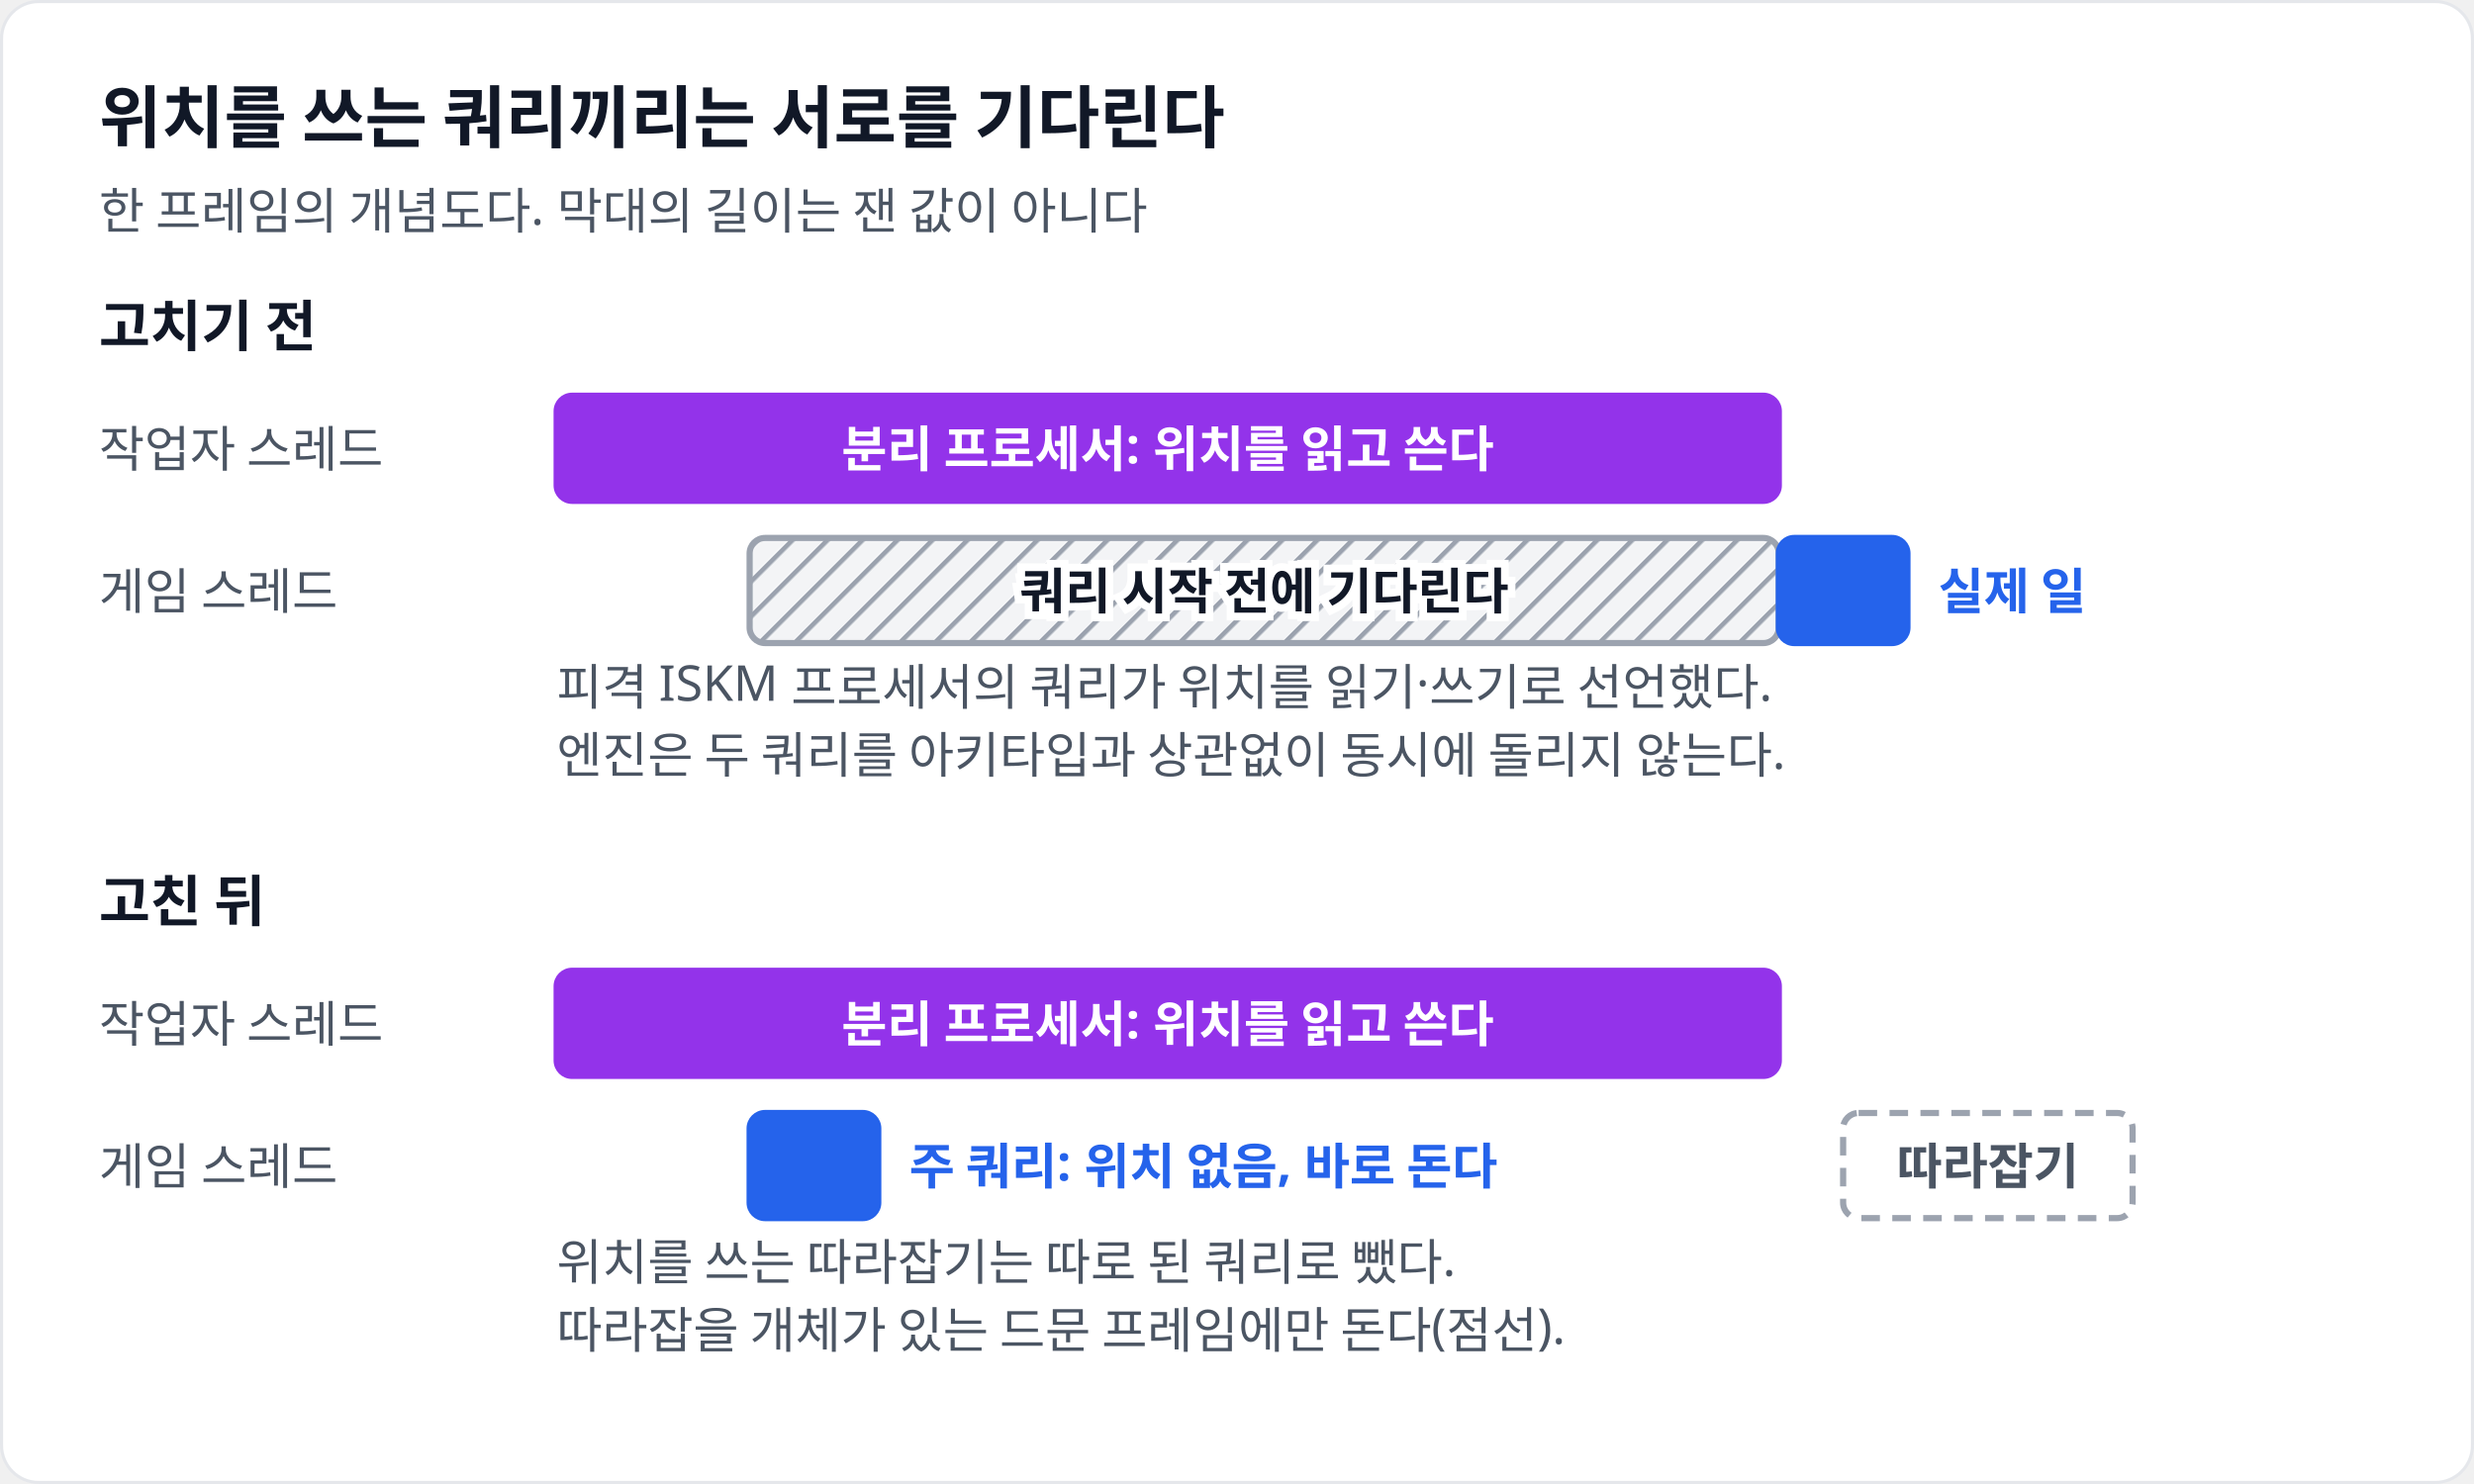
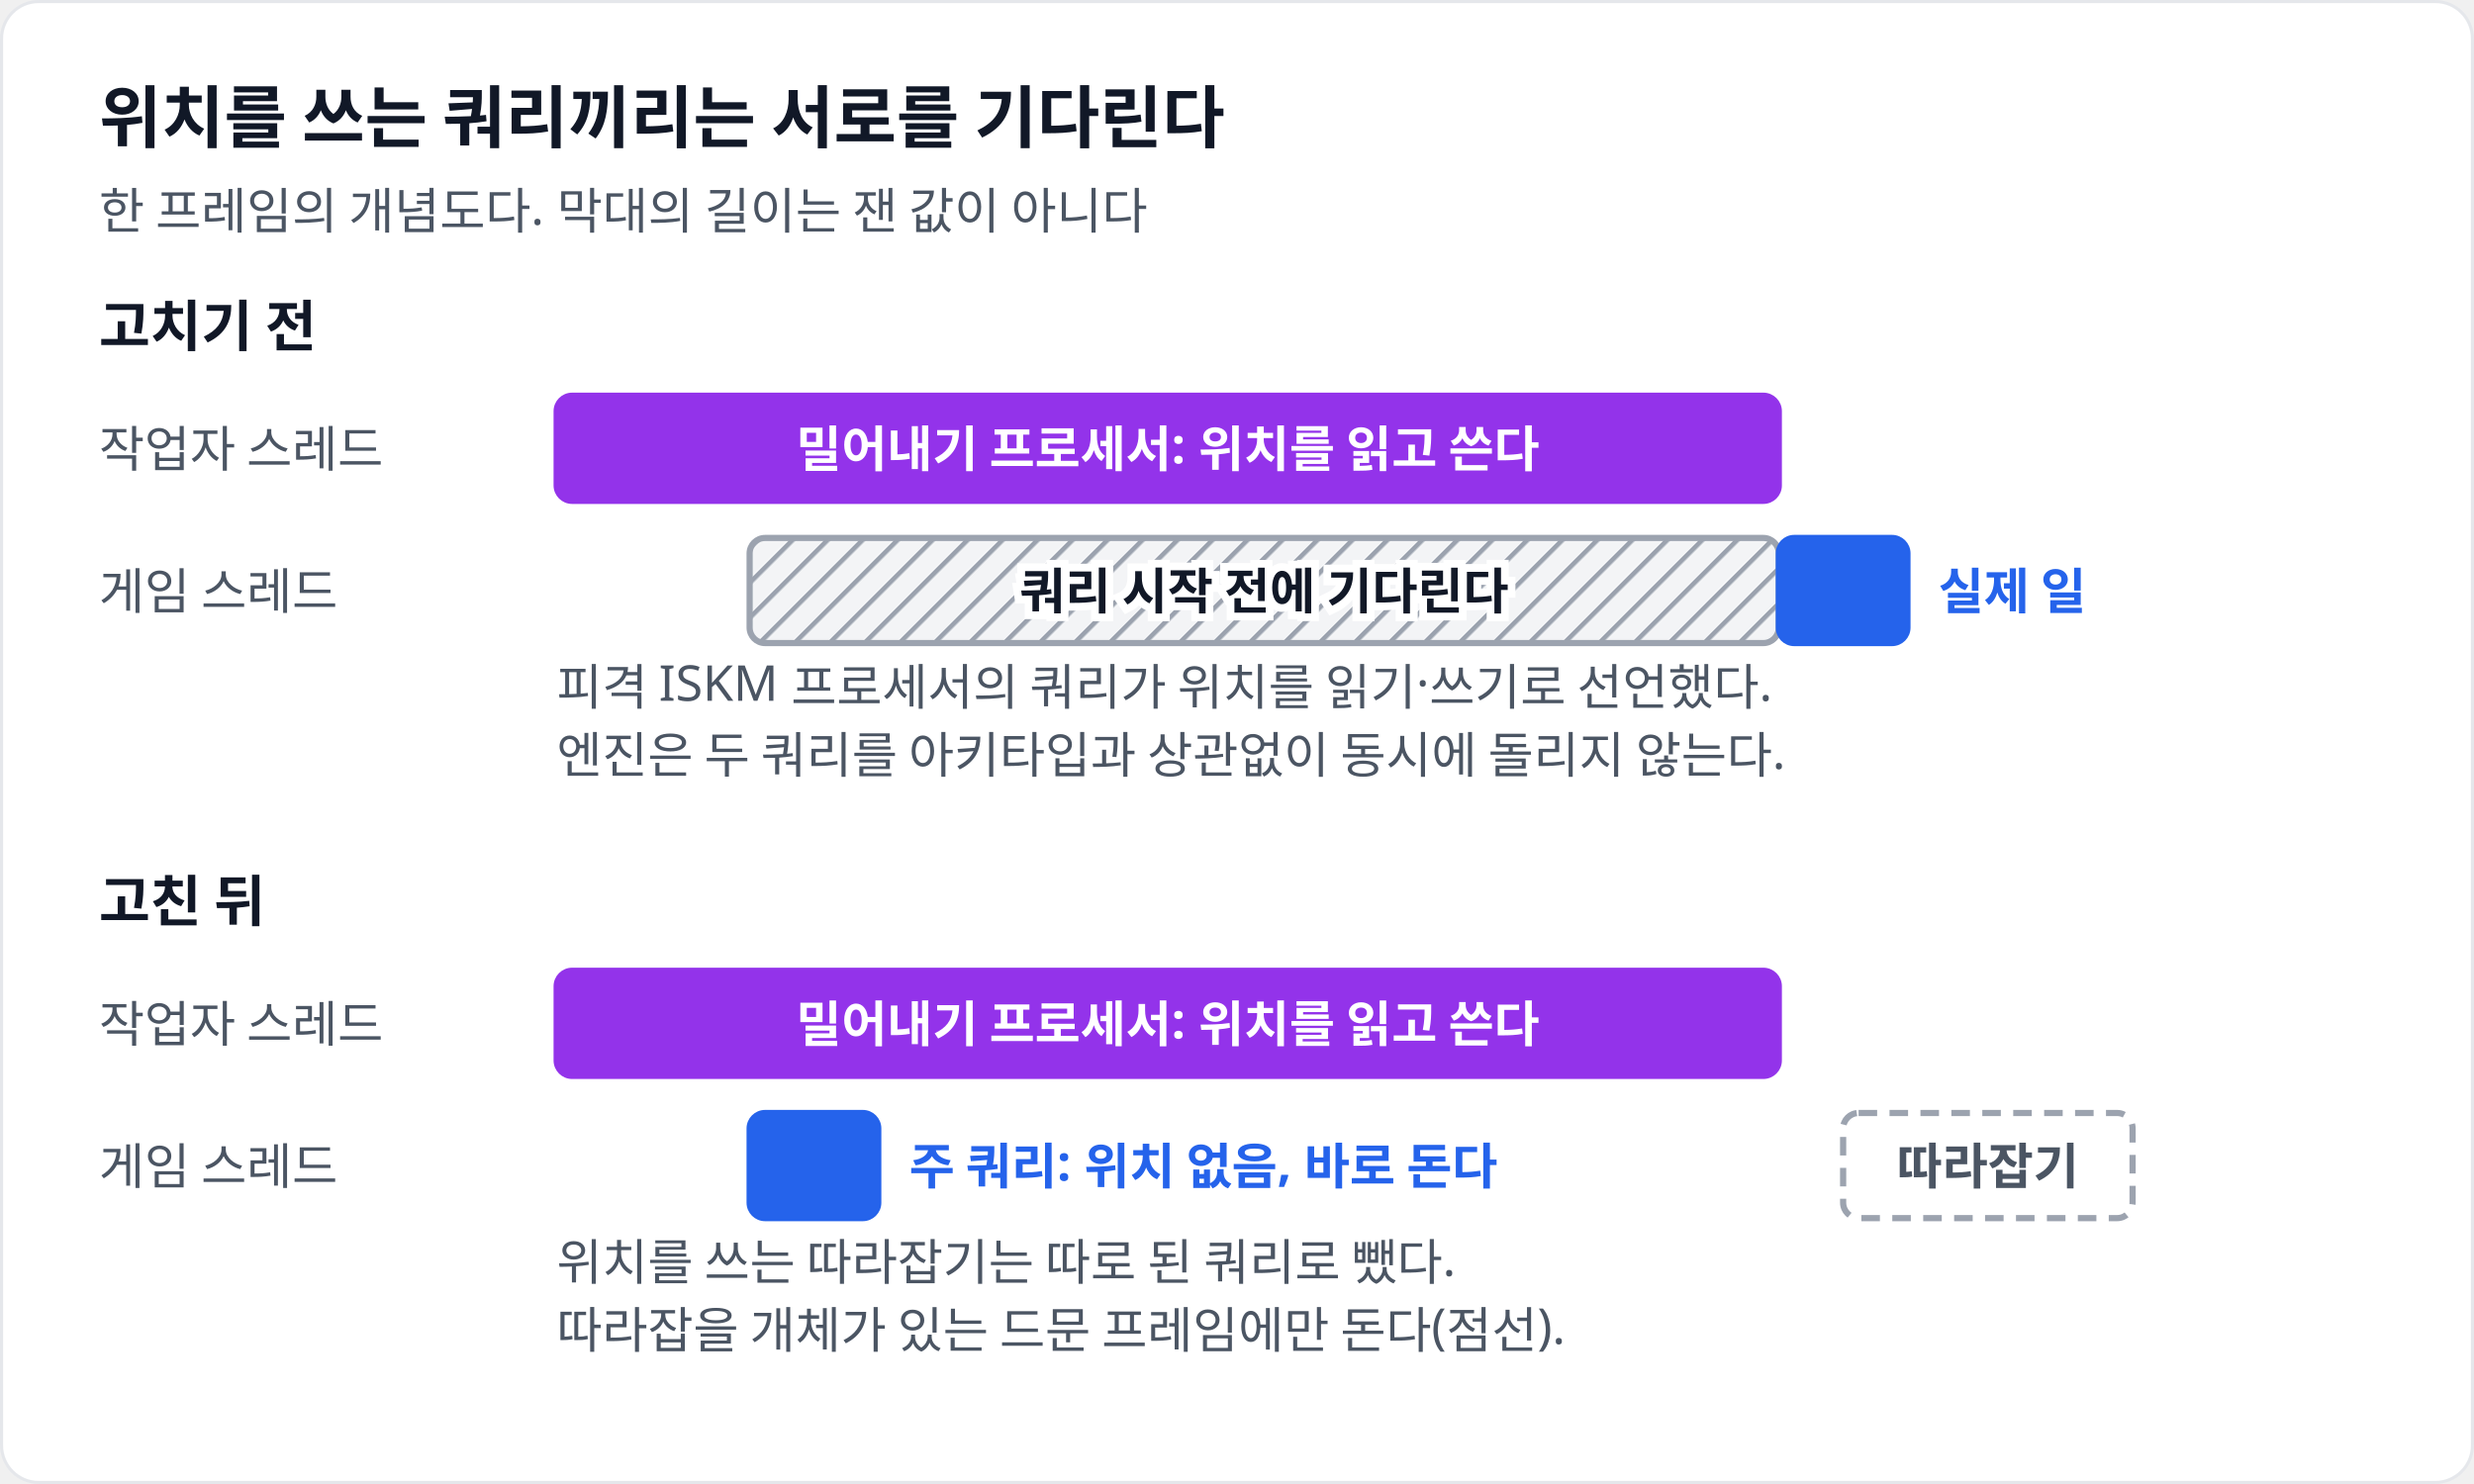
<svg xmlns="http://www.w3.org/2000/svg" width="800" height="480" viewBox="0 0 800 480" font-family="Malgun Gothic, Apple SD Gothic Neo, Noto Sans KR, Segoe UI, sans-serif" font-size="16" fill="#111827">
  <defs>
    <pattern id="wait" width="8" height="8" patternUnits="userSpaceOnUse" patternTransform="rotate(45)">
      <rect width="8" height="8" fill="#f3f4f6" />
      <line x1="0" y1="0" x2="0" y2="8" stroke="#9ca3af" stroke-width="3" />
    </pattern>
  </defs>
  <rect x="0.5" y="0.5" width="799" height="479" rx="12" fill="#ffffff" stroke="#e5e7eb" />
  <text x="32" y="46" font-size="22" font-weight="700">위치를 쓰는 쿼리끼리는 서로를 기다린다</text>
  <text x="32" y="74" font-size="16" fill="#4b5563">한 프레임의 개념도다. 막대의 길이는 잰 값이 아니다</text>
  <text x="32" y="112" font-size="18" font-weight="700">고치기 전</text>
  <text x="32" y="151" font-size="16" fill="#4b5563">작업자 스레드</text>
  <rect x="180.0" y="128" width="395.2" height="34" rx="5" fill="#9333ea" stroke="#9333ea" stroke-width="2" />
-   <text x="377.6" y="151.0" text-anchor="middle" font-size="16" font-weight="700" fill="white">분리 프로세서: 위치를 읽고 쓴다</text>
+   <text x="377.6" y="151.0" text-anchor="middle" font-size="16" font-weight="700" fill="white">밀어내기 프로세서: 위치를 읽고 쓴다</text>
  <text x="32" y="197" font-size="16" fill="#4b5563">게임 스레드</text>
  <rect x="242.4" y="174" width="332.8" height="34" rx="5" fill="url(#wait)" stroke="#9ca3af" stroke-width="2" />
  <text x="408.8" y="197" text-anchor="middle" font-size="16" font-weight="700" fill="#111827" stroke="white" stroke-width="5" paint-order="stroke">쿼리 시작 전에 기다린다</text>
  <rect x="575.2" y="174" width="41.6" height="34" rx="5" fill="#2563eb" stroke="#2563eb" stroke-width="2" />
  <text x="626.8" y="197" font-size="16" font-weight="700" fill="#2563eb">실제 일</text>
  <text x="180.0" y="228.0" text-anchor="start" font-size="16" font-weight="400" fill="#4b5563">피격 ISKM 프로세서의 쿼리가 위치를 읽기·쓰기로 선언했다.</text>
  <text x="180.0" y="250.0" text-anchor="start" font-size="16" font-weight="400" fill="#4b5563">엔진은 두 쿼리를 아키타입과 상관없이 동시에 돌리지 않는다.</text>
  <text x="32" y="298" font-size="18" font-weight="700">고친 뒤</text>
  <text x="32" y="337" font-size="16" fill="#4b5563">작업자 스레드</text>
  <rect x="180.0" y="314" width="395.2" height="34" rx="5" fill="#9333ea" stroke="#9333ea" stroke-width="2" />
-   <text x="377.6" y="337.0" text-anchor="middle" font-size="16" font-weight="700" fill="white">분리 프로세서: 위치를 읽고 쓴다</text>
+   <text x="377.6" y="337.0" text-anchor="middle" font-size="16" font-weight="700" fill="white">밀어내기 프로세서: 위치를 읽고 쓴다</text>
  <text x="32" y="383" font-size="16" fill="#4b5563">게임 스레드</text>
  <rect x="242.4" y="360" width="41.6" height="34" rx="5" fill="#2563eb" stroke="#2563eb" stroke-width="2" />
  <text x="294.0" y="383" font-size="16" font-weight="700" fill="#2563eb">주 쿼리: 위치 없음, 바로 돈다</text>
  <rect x="596.0" y="360" width="93.6" height="34" rx="5" fill="white" stroke="#9ca3af" stroke-width="2" stroke-dasharray="6 4" />
  <text x="642.8" y="383.0" text-anchor="middle" font-size="16" font-weight="700" fill="#4b5563">따라잡기</text>
  <text x="180.0" y="414.0" text-anchor="start" font-size="16" font-weight="400" fill="#4b5563">위치를 쓰는 따라잡기는 따로 된 쿼리로 뺐다.</text>
  <text x="180.0" y="436.0" text-anchor="start" font-size="16" font-weight="400" fill="#4b5563">따라잡을 개체가 있는 드문 프레임에만 돈다(점선).</text>
</svg>
